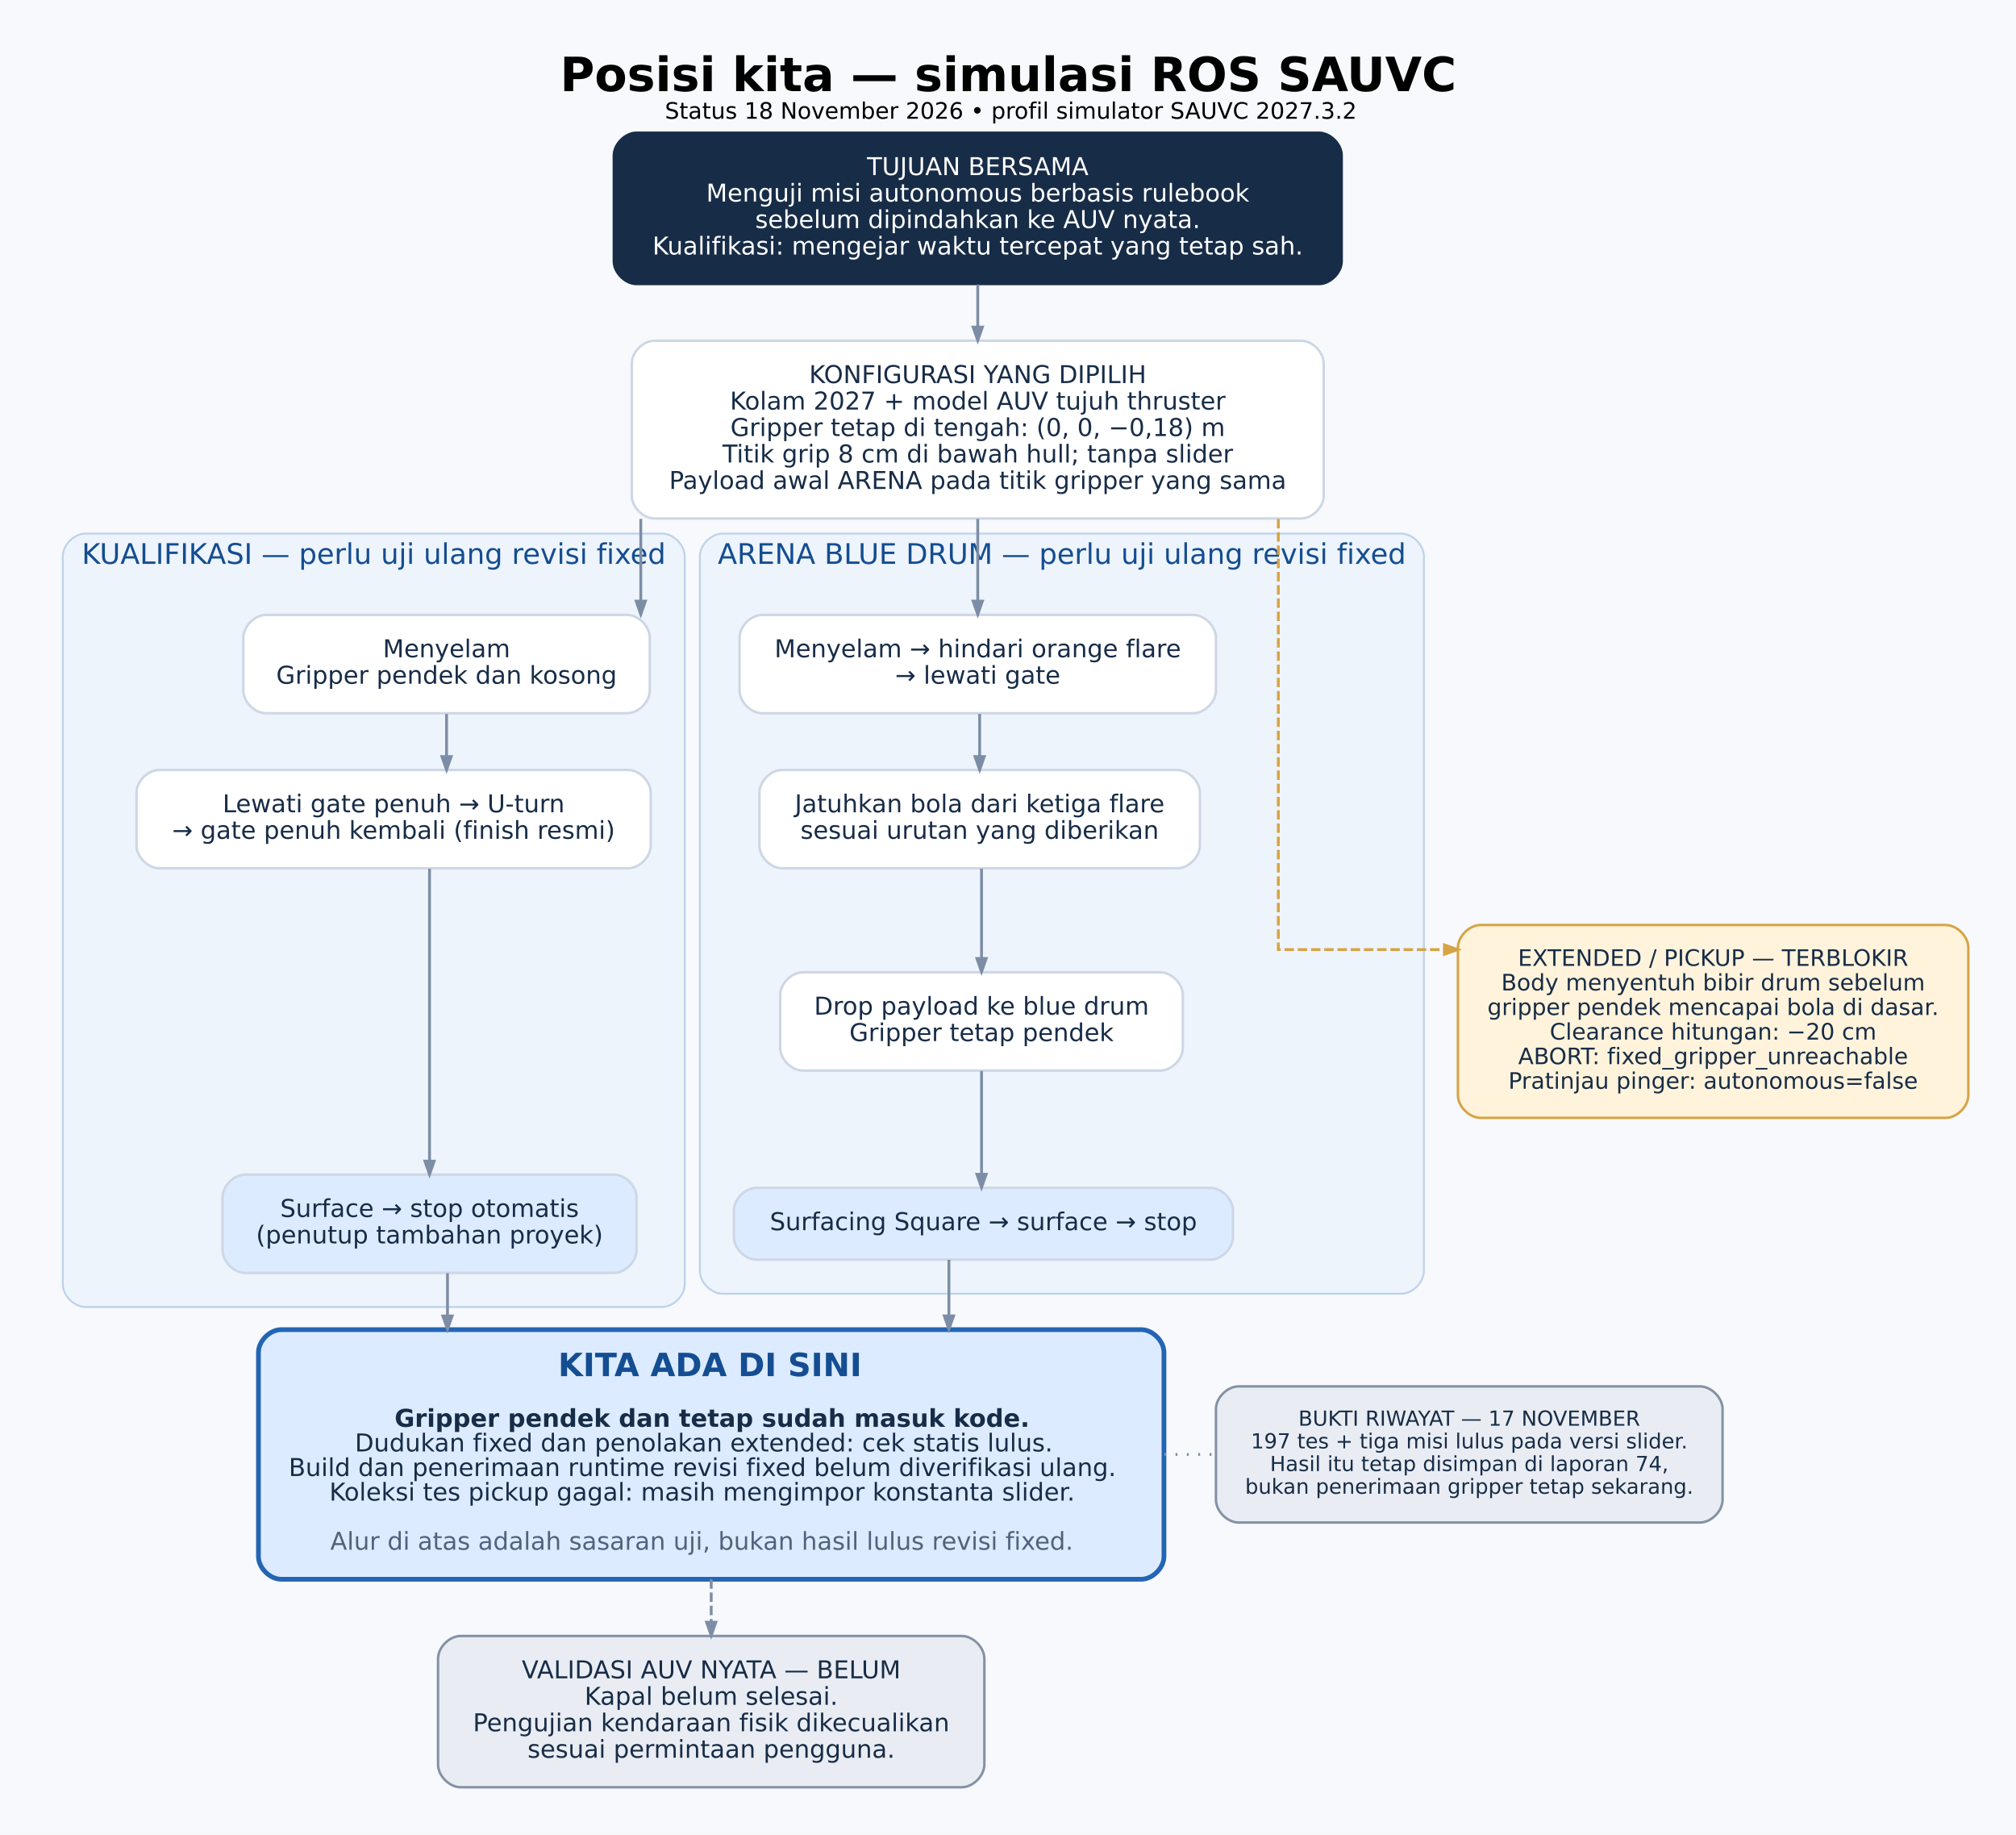
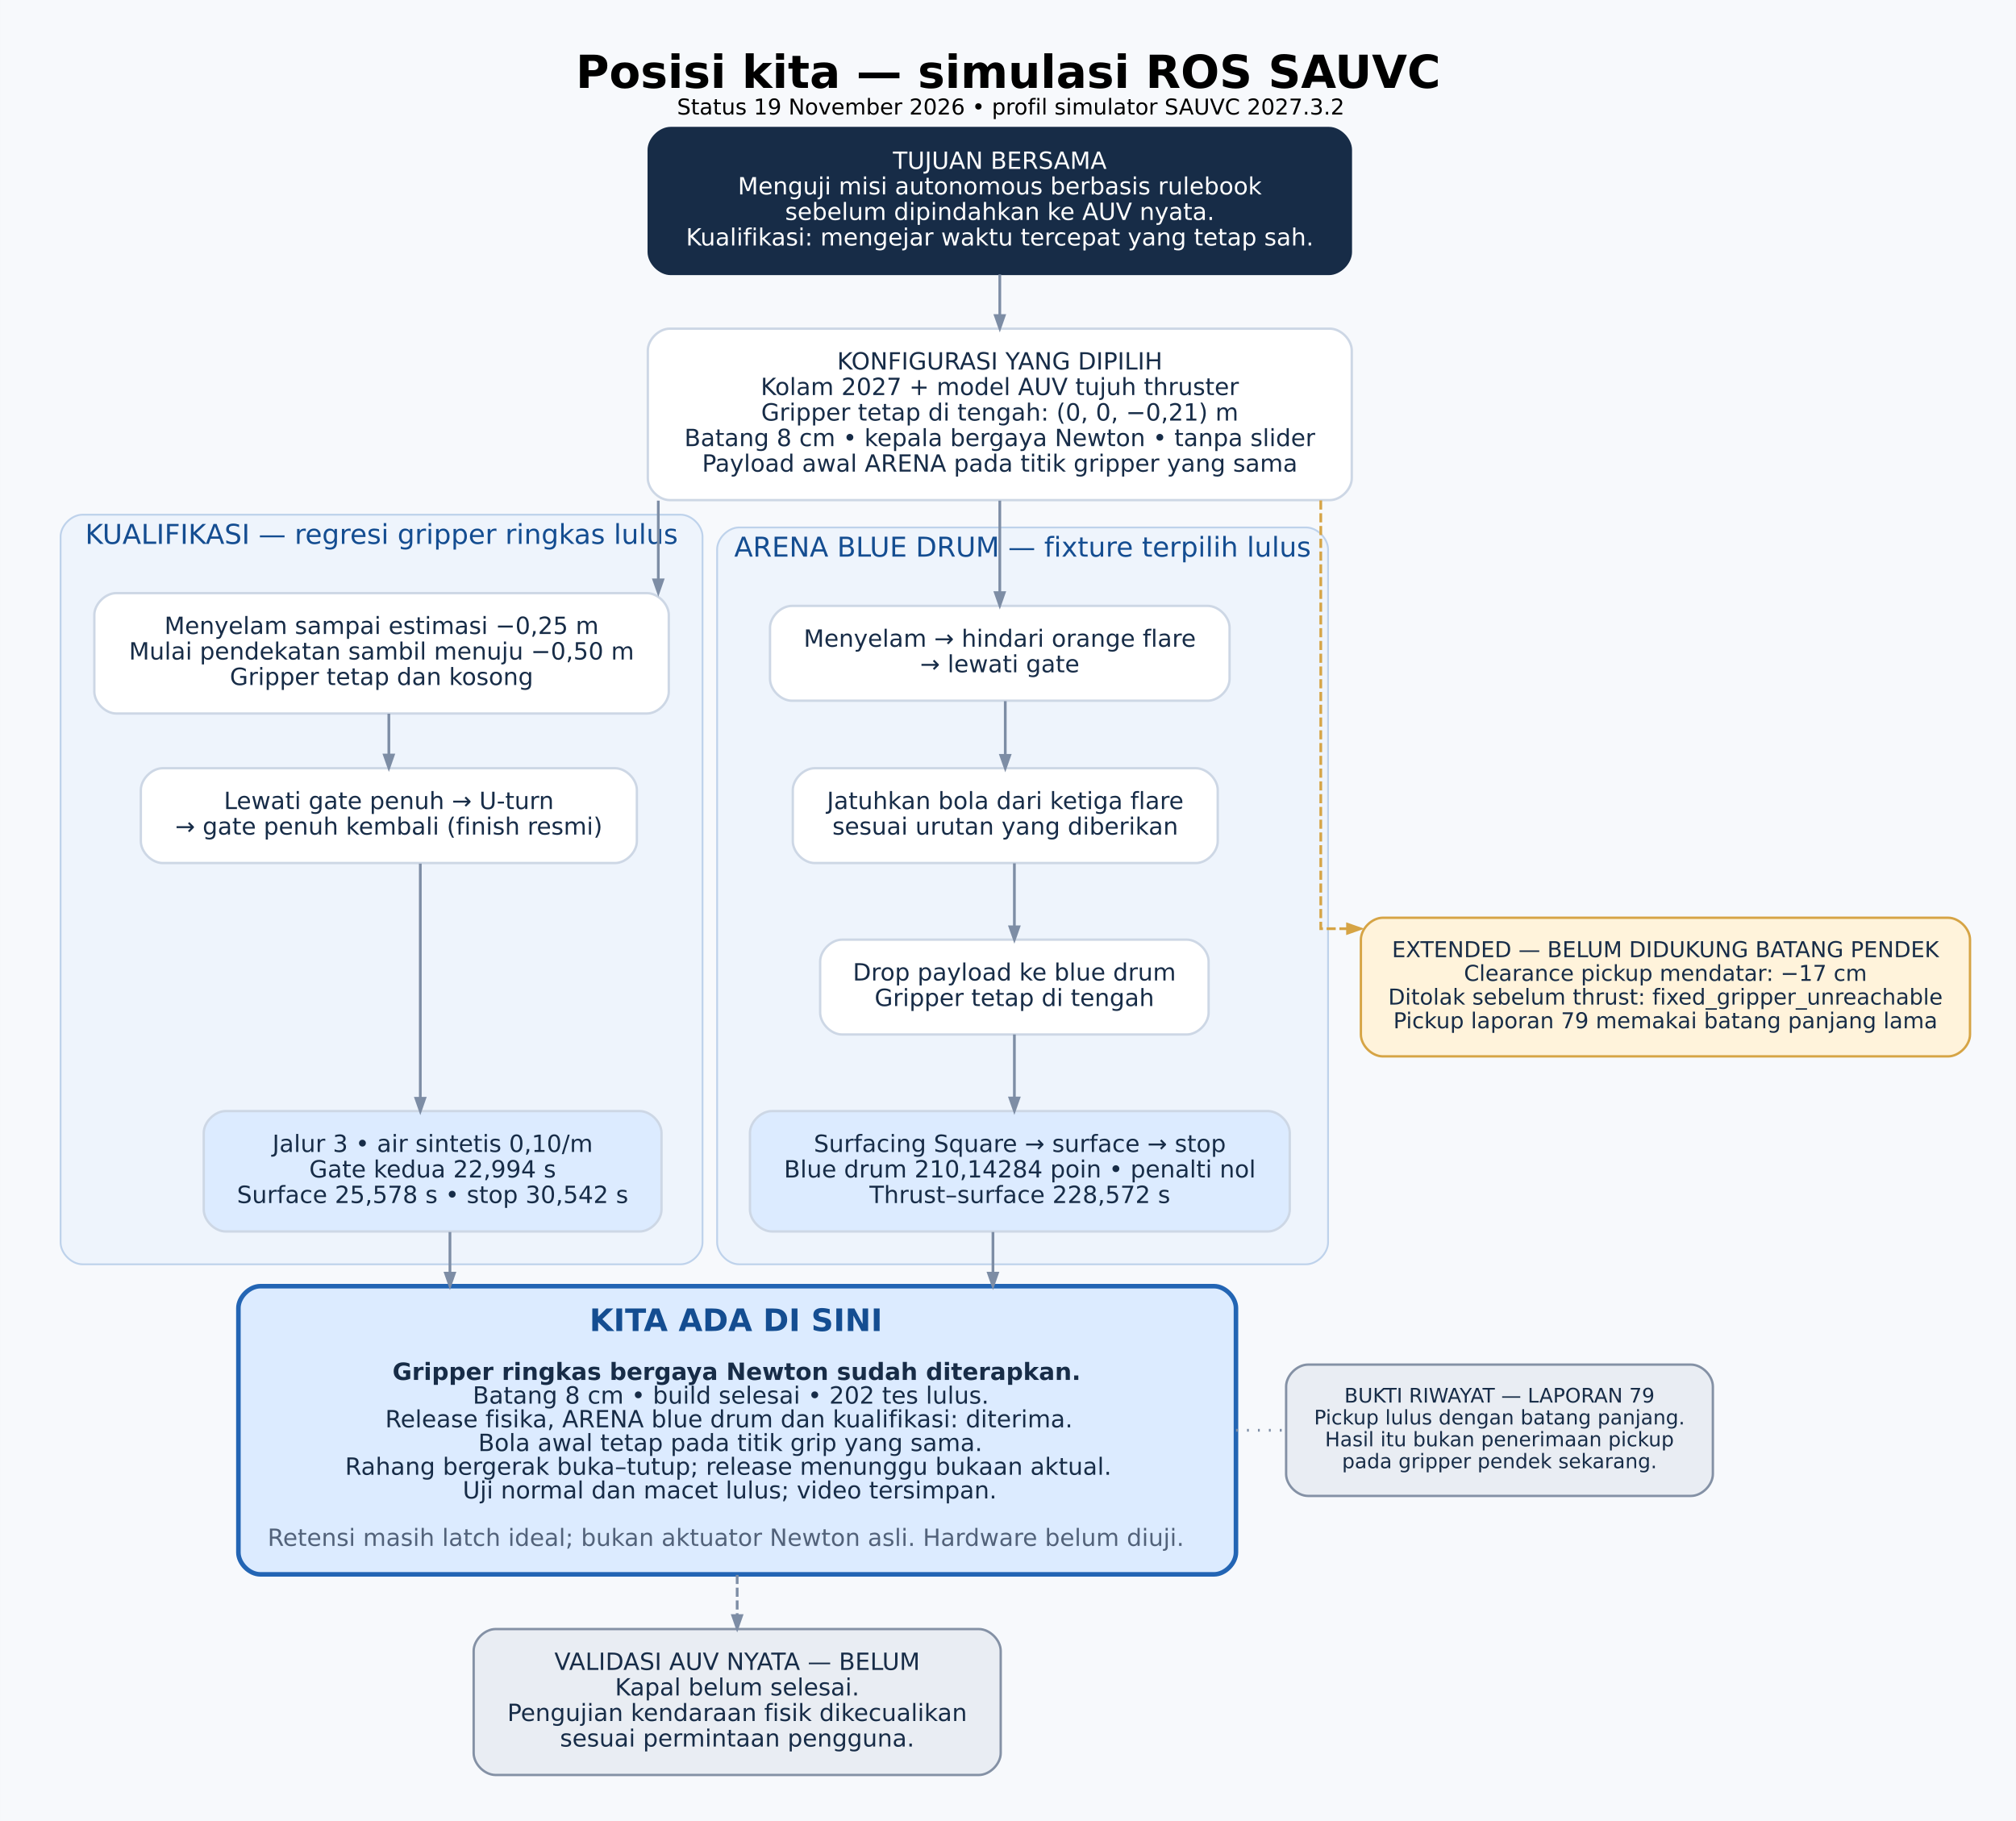
- <svg xmlns="http://www.w3.org/2000/svg" width="1066pt" height="970pt" viewBox="0.00 0.00 1066.40 970.40">
-   <g id="graph0" class="graph" transform="scale(1 1) rotate(0) translate(25.2 945.2)">
-     <polygon fill="#f7f9fc" stroke="transparent" points="-25.2,25.2 -25.2,-945.2 1041.2,-945.2 1041.2,25.2 -25.2,25.2" />
-     <text text-anchor="start" x="271" y="-897" font-family="DejaVu Sans" font-weight="bold" font-size="25.00">Posisi kita — simulasi ROS SAUVC</text>
-     <text text-anchor="start" x="326.5" y="-882.4" font-family="DejaVu Sans" font-size="12.00">Status 18 November 2026 • profil simulator SAUVC 2027.3.2</text>
+ <svg xmlns="http://www.w3.org/2000/svg" width="1105pt" height="998pt" viewBox="0.00 0.00 1105.40 998.40">
+   <g id="graph0" class="graph" transform="scale(1 1) rotate(0) translate(25.2 973.2)">
+     <polygon fill="#f7f9fc" stroke="transparent" points="-25.2,25.2 -25.2,-973.2 1080.2,-973.2 1080.2,25.2 -25.2,25.2" />
+     <text text-anchor="start" x="290.5" y="-925" font-family="DejaVu Sans" font-weight="bold" font-size="25.00">Posisi kita — simulasi ROS SAUVC</text>
+     <text text-anchor="start" x="346" y="-910.4" font-family="DejaVu Sans" font-size="12.00">Status 19 November 2026 • profil simulator SAUVC 2027.3.2</text>
    <g id="clust1" class="cluster">
-       <path fill="#eef4fc" stroke="#bed2eb" d="M20,-254C20,-254 325,-254 325,-254 331,-254 337,-260 337,-266 337,-266 337,-651 337,-651 337,-657 331,-663 325,-663 325,-663 20,-663 20,-663 14,-663 8,-657 8,-651 8,-651 8,-266 8,-266 8,-260 14,-254 20,-254" />
-       <text text-anchor="middle" x="172.5" y="-647" font-family="DejaVu Sans" font-size="15.00" fill="#144d91">KUALIFIKASI — perlu uji ulang revisi fixed</text>
+       <path fill="#eef4fc" stroke="#bed2eb" d="M20,-280C20,-280 348,-280 348,-280 354,-280 360,-286 360,-292 360,-292 360,-679 360,-679 360,-685 354,-691 348,-691 348,-691 20,-691 20,-691 14,-691 8,-685 8,-679 8,-679 8,-292 8,-292 8,-286 14,-280 20,-280" />
+       <text text-anchor="middle" x="184" y="-675" font-family="DejaVu Sans" font-size="15.00" fill="#144d91">KUALIFIKASI — regresi gripper ringkas lulus</text>
    </g>
    <g id="clust2" class="cluster">
-       <path fill="#eef4fc" stroke="#bed2eb" d="M357,-261C357,-261 716,-261 716,-261 722,-261 728,-267 728,-273 728,-273 728,-651 728,-651 728,-657 722,-663 716,-663 716,-663 357,-663 357,-663 351,-663 345,-657 345,-651 345,-651 345,-273 345,-273 345,-267 351,-261 357,-261" />
-       <text text-anchor="middle" x="536.5" y="-647" font-family="DejaVu Sans" font-size="15.00" fill="#144d91">ARENA BLUE DRUM — perlu uji ulang revisi fixed</text>
+       <path fill="#eef4fc" stroke="#bed2eb" d="M380,-280C380,-280 691,-280 691,-280 697,-280 703,-286 703,-292 703,-292 703,-672 703,-672 703,-678 697,-684 691,-684 691,-684 380,-684 380,-684 374,-684 368,-678 368,-672 368,-672 368,-292 368,-292 368,-286 374,-280 380,-280" />
+       <text text-anchor="middle" x="535.5" y="-668" font-family="DejaVu Sans" font-size="15.00" fill="#144d91">ARENA BLUE DRUM — fixture terpilih lulus</text>
    </g>
    <g id="node1" class="node">
-       <path fill="#172c47" stroke="#172c47" stroke-width="1.3" d="M672.5,-875C672.5,-875 311.5,-875 311.5,-875 305.5,-875 299.5,-869 299.5,-863 299.5,-863 299.5,-807 299.5,-807 299.5,-801 305.5,-795 311.5,-795 311.5,-795 672.5,-795 672.5,-795 678.5,-795 684.5,-801 684.5,-807 684.5,-807 684.5,-863 684.5,-863 684.5,-869 678.5,-875 672.5,-875" />
-       <text text-anchor="middle" x="492" y="-852.6" font-family="DejaVu Sans" font-size="13.00" fill="white">TUJUAN BERSAMA</text>
-       <text text-anchor="middle" x="492" y="-838.6" font-family="DejaVu Sans" font-size="13.00" fill="white">Menguji misi autonomous berbasis rulebook</text>
-       <text text-anchor="middle" x="492" y="-824.6" font-family="DejaVu Sans" font-size="13.00" fill="white">sebelum dipindahkan ke AUV nyata.</text>
-       <text text-anchor="middle" x="492" y="-810.6" font-family="DejaVu Sans" font-size="13.00" fill="white">Kualifikasi: mengejar waktu tercepat yang tetap sah.</text>
+       <path fill="#172c47" stroke="#172c47" stroke-width="1.3" d="M703.5,-903C703.5,-903 342.5,-903 342.5,-903 336.5,-903 330.5,-897 330.5,-891 330.5,-891 330.5,-835 330.5,-835 330.5,-829 336.5,-823 342.5,-823 342.5,-823 703.5,-823 703.5,-823 709.5,-823 715.5,-829 715.5,-835 715.5,-835 715.5,-891 715.5,-891 715.5,-897 709.5,-903 703.5,-903" />
+       <text text-anchor="middle" x="523" y="-880.6" font-family="DejaVu Sans" font-size="13.00" fill="white">TUJUAN BERSAMA</text>
+       <text text-anchor="middle" x="523" y="-866.6" font-family="DejaVu Sans" font-size="13.00" fill="white">Menguji misi autonomous berbasis rulebook</text>
+       <text text-anchor="middle" x="523" y="-852.6" font-family="DejaVu Sans" font-size="13.00" fill="white">sebelum dipindahkan ke AUV nyata.</text>
+       <text text-anchor="middle" x="523" y="-838.6" font-family="DejaVu Sans" font-size="13.00" fill="white">Kualifikasi: mengejar waktu tercepat yang tetap sah.</text>
    </g>
    <g id="node2" class="node">
-       <path fill="white" stroke="#cdd7e5" stroke-width="1.3" d="M663,-765C663,-765 321,-765 321,-765 315,-765 309,-759 309,-753 309,-753 309,-683 309,-683 309,-677 315,-671 321,-671 321,-671 663,-671 663,-671 669,-671 675,-677 675,-683 675,-683 675,-753 675,-753 675,-759 669,-765 663,-765" />
-       <text text-anchor="middle" x="492" y="-742.6" font-family="DejaVu Sans" font-size="13.00" fill="#172c47">KONFIGURASI YANG DIPILIH</text>
-       <text text-anchor="middle" x="492" y="-728.6" font-family="DejaVu Sans" font-size="13.00" fill="#172c47">Kolam 2027 + model AUV tujuh thruster</text>
-       <text text-anchor="middle" x="492" y="-714.6" font-family="DejaVu Sans" font-size="13.00" fill="#172c47">Gripper tetap di tengah: (0, 0, −0,18) m</text>
-       <text text-anchor="middle" x="492" y="-700.6" font-family="DejaVu Sans" font-size="13.00" fill="#172c47">Titik grip 8 cm di bawah hull; tanpa slider</text>
-       <text text-anchor="middle" x="492" y="-686.6" font-family="DejaVu Sans" font-size="13.00" fill="#172c47">Payload awal ARENA pada titik gripper yang sama</text>
+       <path fill="white" stroke="#cdd7e5" stroke-width="1.3" d="M704,-793C704,-793 342,-793 342,-793 336,-793 330,-787 330,-781 330,-781 330,-711 330,-711 330,-705 336,-699 342,-699 342,-699 704,-699 704,-699 710,-699 716,-705 716,-711 716,-711 716,-781 716,-781 716,-787 710,-793 704,-793" />
+       <text text-anchor="middle" x="523" y="-770.6" font-family="DejaVu Sans" font-size="13.00" fill="#172c47">KONFIGURASI YANG DIPILIH</text>
+       <text text-anchor="middle" x="523" y="-756.6" font-family="DejaVu Sans" font-size="13.00" fill="#172c47">Kolam 2027 + model AUV tujuh thruster</text>
+       <text text-anchor="middle" x="523" y="-742.6" font-family="DejaVu Sans" font-size="13.00" fill="#172c47">Gripper tetap di tengah: (0, 0, −0,21) m</text>
+       <text text-anchor="middle" x="523" y="-728.6" font-family="DejaVu Sans" font-size="13.00" fill="#172c47">Batang 8 cm • kepala bergaya Newton • tanpa slider</text>
+       <text text-anchor="middle" x="523" y="-714.6" font-family="DejaVu Sans" font-size="13.00" fill="#172c47">Payload awal ARENA pada titik gripper yang sama</text>
    </g>
    <g id="edge1" class="edge">
-       <path fill="none" stroke="#7d8da5" stroke-width="1.5" d="M492,-794.74C492,-794.74 492,-772.19 492,-772.19" />
-       <polygon fill="#7d8da5" stroke="#7d8da5" stroke-width="1.5" points="494.45,-772.19 492,-765.19 489.55,-772.19 494.45,-772.19" />
+       <path fill="none" stroke="#7d8da5" stroke-width="1.5" d="M523,-822.74C523,-822.74 523,-800.19 523,-800.19" />
+       <polygon fill="#7d8da5" stroke="#7d8da5" stroke-width="1.5" points="525.45,-800.19 523,-793.19 520.55,-800.19 525.45,-800.19" />
    </g>
    <g id="node3" class="node">
-       <path fill="white" stroke="#cdd7e5" stroke-width="1.3" d="M306.5,-620C306.5,-620 115.5,-620 115.5,-620 109.5,-620 103.5,-614 103.5,-608 103.5,-608 103.5,-580 103.5,-580 103.5,-574 109.5,-568 115.5,-568 115.5,-568 306.5,-568 306.5,-568 312.5,-568 318.5,-574 318.5,-580 318.5,-580 318.5,-608 318.5,-608 318.5,-614 312.5,-620 306.5,-620" />
-       <text text-anchor="middle" x="211" y="-597.6" font-family="DejaVu Sans" font-size="13.00" fill="#172c47">Menyelam</text>
-       <text text-anchor="middle" x="211" y="-583.6" font-family="DejaVu Sans" font-size="13.00" fill="#172c47">Gripper pendek dan kosong</text>
+       <path fill="white" stroke="#cdd7e5" stroke-width="1.3" d="M329.5,-648C329.5,-648 38.5,-648 38.5,-648 32.5,-648 26.5,-642 26.5,-636 26.5,-636 26.5,-594 26.5,-594 26.5,-588 32.5,-582 38.5,-582 38.5,-582 329.5,-582 329.5,-582 335.5,-582 341.5,-588 341.5,-594 341.5,-594 341.5,-636 341.5,-636 341.5,-642 335.5,-648 329.5,-648" />
+       <text text-anchor="middle" x="184" y="-625.6" font-family="DejaVu Sans" font-size="13.00" fill="#172c47">Menyelam sampai estimasi −0,25 m</text>
+       <text text-anchor="middle" x="184" y="-611.6" font-family="DejaVu Sans" font-size="13.00" fill="#172c47">Mulai pendekatan sambil menuju −0,50 m</text>
+       <text text-anchor="middle" x="184" y="-597.6" font-family="DejaVu Sans" font-size="13.00" fill="#172c47">Gripper tetap dan kosong</text>
    </g>
    <g id="edge7" class="edge">
-       <path fill="none" stroke="#7d8da5" stroke-width="1.5" d="M313.75,-670.77C313.75,-670.77 313.75,-627.29 313.75,-627.29" />
-       <polygon fill="#7d8da5" stroke="#7d8da5" stroke-width="1.5" points="316.2,-627.29 313.75,-620.29 311.3,-627.29 316.2,-627.29" />
+       <path fill="none" stroke="#7d8da5" stroke-width="1.5" d="M335.75,-698.71C335.75,-698.71 335.75,-655.27 335.75,-655.27" />
+       <polygon fill="#7d8da5" stroke="#7d8da5" stroke-width="1.5" points="338.2,-655.27 335.75,-648.27 333.3,-655.27 338.2,-655.27" />
    </g>
    <g id="node6" class="node">
-       <path fill="white" stroke="#cdd7e5" stroke-width="1.3" d="M606,-620C606,-620 378,-620 378,-620 372,-620 366,-614 366,-608 366,-608 366,-580 366,-580 366,-574 372,-568 378,-568 378,-568 606,-568 606,-568 612,-568 618,-574 618,-580 618,-580 618,-608 618,-608 618,-614 612,-620 606,-620" />
-       <text text-anchor="middle" x="492" y="-597.6" font-family="DejaVu Sans" font-size="13.00" fill="#172c47">Menyelam → hindari orange flare</text>
-       <text text-anchor="middle" x="492" y="-583.6" font-family="DejaVu Sans" font-size="13.00" fill="#172c47">→ lewati gate</text>
+       <path fill="white" stroke="#cdd7e5" stroke-width="1.3" d="M637,-641C637,-641 409,-641 409,-641 403,-641 397,-635 397,-629 397,-629 397,-601 397,-601 397,-595 403,-589 409,-589 409,-589 637,-589 637,-589 643,-589 649,-595 649,-601 649,-601 649,-629 649,-629 649,-635 643,-641 637,-641" />
+       <text text-anchor="middle" x="523" y="-618.6" font-family="DejaVu Sans" font-size="13.00" fill="#172c47">Menyelam → hindari orange flare</text>
+       <text text-anchor="middle" x="523" y="-604.6" font-family="DejaVu Sans" font-size="13.00" fill="#172c47">→ lewati gate</text>
    </g>
    <g id="edge8" class="edge">
-       <path fill="none" stroke="#7d8da5" stroke-width="1.5" d="M492,-670.77C492,-670.77 492,-627.29 492,-627.29" />
-       <polygon fill="#7d8da5" stroke="#7d8da5" stroke-width="1.5" points="494.45,-627.29 492,-620.29 489.55,-627.29 494.45,-627.29" />
+       <path fill="none" stroke="#7d8da5" stroke-width="1.5" d="M523,-698.71C523,-698.71 523,-648.27 523,-648.27" />
+       <polygon fill="#7d8da5" stroke="#7d8da5" stroke-width="1.5" points="525.45,-648.27 523,-641.27 520.55,-648.27 525.45,-648.27" />
    </g>
    <g id="node10" class="node">
-       <path fill="#fff3db" stroke="#d6a445" stroke-width="1.3" d="M1004,-456C1004,-456 758,-456 758,-456 752,-456 746,-450 746,-444 746,-444 746,-366 746,-366 746,-360 752,-354 758,-354 758,-354 1004,-354 1004,-354 1010,-354 1016,-360 1016,-366 1016,-366 1016,-444 1016,-444 1016,-450 1010,-456 1004,-456" />
-       <text text-anchor="middle" x="881" y="-434.4" font-family="DejaVu Sans" font-size="12.00" fill="#172c47">EXTENDED / PICKUP — TERBLOKIR</text>
-       <text text-anchor="middle" x="881" y="-421.4" font-family="DejaVu Sans" font-size="12.00" fill="#172c47">Body menyentuh bibir drum sebelum</text>
-       <text text-anchor="middle" x="881" y="-408.4" font-family="DejaVu Sans" font-size="12.00" fill="#172c47">gripper pendek mencapai bola di dasar.</text>
-       <text text-anchor="middle" x="881" y="-395.4" font-family="DejaVu Sans" font-size="12.00" fill="#172c47">Clearance hitungan: −20 cm</text>
-       <text text-anchor="middle" x="881" y="-382.4" font-family="DejaVu Sans" font-size="12.00" fill="#172c47">ABORT: fixed_gripper_unreachable</text>
-       <text text-anchor="middle" x="881" y="-369.4" font-family="DejaVu Sans" font-size="12.00" fill="#172c47">Pratinjau pinger: autonomous=false</text>
+       <path fill="#fff3db" stroke="#d6a445" stroke-width="1.3" d="M1043,-470C1043,-470 733,-470 733,-470 727,-470 721,-464 721,-458 721,-458 721,-406 721,-406 721,-400 727,-394 733,-394 733,-394 1043,-394 1043,-394 1049,-394 1055,-400 1055,-406 1055,-406 1055,-458 1055,-458 1055,-464 1049,-470 1043,-470" />
+       <text text-anchor="middle" x="888" y="-448.4" font-family="DejaVu Sans" font-size="12.00" fill="#172c47">EXTENDED — BELUM DIDUKUNG BATANG PENDEK</text>
+       <text text-anchor="middle" x="888" y="-435.4" font-family="DejaVu Sans" font-size="12.00" fill="#172c47">Clearance pickup mendatar: −17 cm</text>
+       <text text-anchor="middle" x="888" y="-422.4" font-family="DejaVu Sans" font-size="12.00" fill="#172c47">Ditolak sebelum thrust: fixed_gripper_unreachable</text>
+       <text text-anchor="middle" x="888" y="-409.4" font-family="DejaVu Sans" font-size="12.00" fill="#172c47">Pickup laporan 79 memakai batang panjang lama</text>
    </g>
    <g id="edge9" class="edge">
-       <path fill="none" stroke="#d6a445" stroke-width="1.5" stroke-dasharray="5,2" d="M651,-670.73C651,-592.1 651,-443 651,-443 651,-443 738.88,-443 738.88,-443" />
-       <polygon fill="#d6a445" stroke="#d6a445" stroke-width="1.5" points="738.88,-445.45 745.88,-443 738.88,-440.55 738.88,-445.45" />
+       <path fill="none" stroke="#d6a445" stroke-width="1.5" stroke-dasharray="5,2" d="M699,-698.8C699,-618.52 699,-464 699,-464 699,-464 713.68,-464 713.68,-464" />
+       <polygon fill="#d6a445" stroke="#d6a445" stroke-width="1.5" points="713.68,-466.45 720.68,-464 713.68,-461.55 713.68,-466.45" />
    </g>
    <g id="node4" class="node">
-       <path fill="white" stroke="#cdd7e5" stroke-width="1.3" d="M307,-538C307,-538 59,-538 59,-538 53,-538 47,-532 47,-526 47,-526 47,-498 47,-498 47,-492 53,-486 59,-486 59,-486 307,-486 307,-486 313,-486 319,-492 319,-498 319,-498 319,-526 319,-526 319,-532 313,-538 307,-538" />
-       <text text-anchor="middle" x="183" y="-515.6" font-family="DejaVu Sans" font-size="13.00" fill="#172c47">Lewati gate penuh → U-turn</text>
-       <text text-anchor="middle" x="183" y="-501.6" font-family="DejaVu Sans" font-size="13.00" fill="#172c47">→ gate penuh kembali (finish resmi)</text>
+       <path fill="white" stroke="#cdd7e5" stroke-width="1.3" d="M312,-552C312,-552 64,-552 64,-552 58,-552 52,-546 52,-540 52,-540 52,-512 52,-512 52,-506 58,-500 64,-500 64,-500 312,-500 312,-500 318,-500 324,-506 324,-512 324,-512 324,-540 324,-540 324,-546 318,-552 312,-552" />
+       <text text-anchor="middle" x="188" y="-529.6" font-family="DejaVu Sans" font-size="13.00" fill="#172c47">Lewati gate penuh → U-turn</text>
+       <text text-anchor="middle" x="188" y="-515.6" font-family="DejaVu Sans" font-size="13.00" fill="#172c47">→ gate penuh kembali (finish resmi)</text>
    </g>
    <g id="edge2" class="edge">
-       <path fill="none" stroke="#7d8da5" stroke-width="1.5" d="M211,-567.6C211,-567.6 211,-545.07 211,-545.07" />
-       <polygon fill="#7d8da5" stroke="#7d8da5" stroke-width="1.5" points="213.45,-545.07 211,-538.07 208.55,-545.07 213.45,-545.07" />
+       <path fill="none" stroke="#7d8da5" stroke-width="1.5" d="M188,-581.86C188,-581.86 188,-559.22 188,-559.22" />
+       <polygon fill="#7d8da5" stroke="#7d8da5" stroke-width="1.5" points="190.45,-559.22 188,-552.22 185.55,-559.22 190.45,-559.22" />
    </g>
    <g id="node5" class="node">
-       <path fill="#dcebff" stroke="#cdd7e5" stroke-width="1.3" d="M299.5,-324C299.5,-324 104.5,-324 104.5,-324 98.5,-324 92.5,-318 92.5,-312 92.5,-312 92.5,-284 92.5,-284 92.5,-278 98.5,-272 104.5,-272 104.5,-272 299.5,-272 299.5,-272 305.5,-272 311.5,-278 311.5,-284 311.5,-284 311.5,-312 311.5,-312 311.5,-318 305.5,-324 299.5,-324" />
-       <text text-anchor="middle" x="202" y="-301.6" font-family="DejaVu Sans" font-size="13.00" fill="#172c47">Surface → stop otomatis</text>
-       <text text-anchor="middle" x="202" y="-287.6" font-family="DejaVu Sans" font-size="13.00" fill="#172c47">(penutup tambahan proyek)</text>
+       <path fill="#dcebff" stroke="#cdd7e5" stroke-width="1.3" d="M325.5,-364C325.5,-364 98.5,-364 98.5,-364 92.5,-364 86.5,-358 86.5,-352 86.5,-352 86.5,-310 86.5,-310 86.5,-304 92.5,-298 98.5,-298 98.5,-298 325.5,-298 325.5,-298 331.5,-298 337.5,-304 337.5,-310 337.5,-310 337.5,-352 337.5,-352 337.5,-358 331.5,-364 325.5,-364" />
+       <text text-anchor="middle" x="212" y="-341.6" font-family="DejaVu Sans" font-size="13.00" fill="#172c47">Jalur 3 • air sintetis 0,10/m</text>
+       <text text-anchor="middle" x="212" y="-327.6" font-family="DejaVu Sans" font-size="13.00" fill="#172c47">Gate kedua 22,994 s</text>
+       <text text-anchor="middle" x="212" y="-313.6" font-family="DejaVu Sans" font-size="13.00" fill="#172c47">Surface 25,578 s • stop 30,542 s</text>
    </g>
    <g id="edge3" class="edge">
-       <path fill="none" stroke="#7d8da5" stroke-width="1.5" d="M202,-485.76C202,-485.76 202,-331.12 202,-331.12" />
-       <polygon fill="#7d8da5" stroke="#7d8da5" stroke-width="1.5" points="204.45,-331.12 202,-324.12 199.55,-331.12 204.45,-331.12" />
+       <path fill="none" stroke="#7d8da5" stroke-width="1.5" d="M205.25,-499.7C205.25,-499.7 205.25,-371.03 205.25,-371.03" />
+       <polygon fill="#7d8da5" stroke="#7d8da5" stroke-width="1.5" points="207.7,-371.03 205.25,-364.03 202.8,-371.03 207.7,-371.03" />
    </g>
    <g id="node11" class="node">
-       <path fill="#dcebff" stroke="#2365b4" stroke-width="2.5" d="M578.5,-242C578.5,-242 123.5,-242 123.5,-242 117.5,-242 111.5,-236 111.5,-230 111.5,-230 111.5,-122 111.5,-122 111.5,-116 117.5,-110 123.5,-110 123.5,-110 578.5,-110 578.5,-110 584.5,-110 590.5,-116 590.5,-122 590.5,-122 590.5,-230 590.5,-230 590.5,-236 584.5,-242 578.5,-242" />
-       <text text-anchor="start" x="270" y="-217.4" font-family="DejaVu Sans" font-weight="bold" font-size="17.00" fill="#144d91">KITA ADA DI SINI</text>
-       <text text-anchor="start" x="183.5" y="-190.6" font-family="DejaVu Sans" font-weight="bold" font-size="13.00" fill="#172c47">Gripper pendek dan tetap sudah masuk kode.</text>
-       <text text-anchor="start" x="162.5" y="-177.6" font-family="DejaVu Sans" font-size="13.00" fill="#172c47">Dudukan fixed dan penolakan extended: cek statis lulus.</text>
-       <text text-anchor="start" x="127.5" y="-164.6" font-family="DejaVu Sans" font-size="13.00" fill="#172c47">Build dan penerimaan runtime revisi fixed belum diverifikasi ulang.</text>
-       <text text-anchor="start" x="149" y="-151.6" font-family="DejaVu Sans" font-size="13.00" fill="#172c47">Koleksi tes pickup gagal: masih mengimpor konstanta slider.</text>
-       <text text-anchor="start" x="149.5" y="-125.6" font-family="DejaVu Sans" font-size="13.00" fill="#52627a">Alur di atas adalah sasaran uji, bukan hasil lulus revisi fixed.</text>
+       <path fill="#dcebff" stroke="#2365b4" stroke-width="2.5" d="M640.5,-268C640.5,-268 117.5,-268 117.5,-268 111.5,-268 105.5,-262 105.5,-256 105.5,-256 105.5,-122 105.5,-122 105.5,-116 111.5,-110 117.5,-110 117.5,-110 640.5,-110 640.5,-110 646.5,-110 652.5,-116 652.5,-122 652.5,-122 652.5,-256 652.5,-256 652.5,-262 646.5,-268 640.5,-268" />
+       <text text-anchor="start" x="298" y="-243.4" font-family="DejaVu Sans" font-weight="bold" font-size="17.00" fill="#144d91">KITA ADA DI SINI</text>
+       <text text-anchor="start" x="190" y="-216.6" font-family="DejaVu Sans" font-weight="bold" font-size="13.00" fill="#172c47">Gripper ringkas bergaya Newton sudah diterapkan.</text>
+       <text text-anchor="start" x="234" y="-203.6" font-family="DejaVu Sans" font-size="13.00" fill="#172c47">Batang 8 cm • build selesai • 202 tes lulus.</text>
+       <text text-anchor="start" x="186" y="-190.6" font-family="DejaVu Sans" font-size="13.00" fill="#172c47">Release fisika, ARENA blue drum dan kualifikasi: diterima.</text>
+       <text text-anchor="start" x="237" y="-177.6" font-family="DejaVu Sans" font-size="13.00" fill="#172c47">Bola awal tetap pada titik grip yang sama.</text>
+       <text text-anchor="start" x="164" y="-164.6" font-family="DejaVu Sans" font-size="13.00" fill="#172c47">Rahang bergerak buka–tutup; release menunggu bukaan aktual.</text>
+       <text text-anchor="start" x="228.5" y="-151.6" font-family="DejaVu Sans" font-size="13.00" fill="#172c47">Uji normal dan macet lulus; video tersimpan.</text>
+       <text text-anchor="start" x="121.5" y="-125.6" font-family="DejaVu Sans" font-size="13.00" fill="#52627a">Retensi masih latch ideal; bukan aktuator Newton asli. Hardware belum diuji.</text>
    </g>
    <g id="edge11" class="edge">
-       <path fill="none" stroke="#7d8da5" stroke-width="1.5" d="M211.5,-271.83C211.5,-271.83 211.5,-249.23 211.5,-249.23" />
-       <polygon fill="#7d8da5" stroke="#7d8da5" stroke-width="1.5" points="213.95,-249.23 211.5,-242.23 209.05,-249.23 213.95,-249.23" />
+       <path fill="none" stroke="#7d8da5" stroke-width="1.5" d="M221.5,-297.71C221.5,-297.71 221.5,-275.13 221.5,-275.13" />
+       <polygon fill="#7d8da5" stroke="#7d8da5" stroke-width="1.5" points="223.95,-275.13 221.5,-268.13 219.05,-275.13 223.95,-275.13" />
    </g>
    <g id="node7" class="node">
-       <path fill="white" stroke="#cdd7e5" stroke-width="1.3" d="M597.5,-538C597.5,-538 388.5,-538 388.5,-538 382.5,-538 376.5,-532 376.5,-526 376.5,-526 376.5,-498 376.5,-498 376.5,-492 382.5,-486 388.5,-486 388.5,-486 597.5,-486 597.5,-486 603.5,-486 609.5,-492 609.5,-498 609.5,-498 609.5,-526 609.5,-526 609.5,-532 603.5,-538 597.5,-538" />
-       <text text-anchor="middle" x="493" y="-515.6" font-family="DejaVu Sans" font-size="13.00" fill="#172c47">Jatuhkan bola dari ketiga flare</text>
-       <text text-anchor="middle" x="493" y="-501.6" font-family="DejaVu Sans" font-size="13.00" fill="#172c47">sesuai urutan yang diberikan</text>
+       <path fill="white" stroke="#cdd7e5" stroke-width="1.3" d="M630.5,-552C630.5,-552 421.5,-552 421.5,-552 415.5,-552 409.5,-546 409.5,-540 409.5,-540 409.5,-512 409.5,-512 409.5,-506 415.5,-500 421.5,-500 421.5,-500 630.5,-500 630.5,-500 636.5,-500 642.5,-506 642.5,-512 642.5,-512 642.5,-540 642.5,-540 642.5,-546 636.5,-552 630.5,-552" />
+       <text text-anchor="middle" x="526" y="-529.6" font-family="DejaVu Sans" font-size="13.00" fill="#172c47">Jatuhkan bola dari ketiga flare</text>
+       <text text-anchor="middle" x="526" y="-515.6" font-family="DejaVu Sans" font-size="13.00" fill="#172c47">sesuai urutan yang diberikan</text>
    </g>
    <g id="edge4" class="edge">
-       <path fill="none" stroke="#7d8da5" stroke-width="1.5" d="M493,-567.6C493,-567.6 493,-545.07 493,-545.07" />
-       <polygon fill="#7d8da5" stroke="#7d8da5" stroke-width="1.5" points="495.45,-545.07 493,-538.07 490.55,-545.07 495.45,-545.07" />
+       <path fill="none" stroke="#7d8da5" stroke-width="1.5" d="M526,-588.78C526,-588.78 526,-559.03 526,-559.03" />
+       <polygon fill="#7d8da5" stroke="#7d8da5" stroke-width="1.5" points="528.45,-559.03 526,-552.03 523.55,-559.03 528.45,-559.03" />
    </g>
    <g id="node8" class="node">
-       <path fill="white" stroke="#cdd7e5" stroke-width="1.3" d="M588.5,-431C588.5,-431 399.5,-431 399.5,-431 393.5,-431 387.5,-425 387.5,-419 387.5,-419 387.5,-391 387.5,-391 387.5,-385 393.5,-379 399.5,-379 399.5,-379 588.5,-379 588.5,-379 594.5,-379 600.5,-385 600.5,-391 600.5,-391 600.5,-419 600.5,-419 600.5,-425 594.5,-431 588.5,-431" />
-       <text text-anchor="middle" x="494" y="-408.6" font-family="DejaVu Sans" font-size="13.00" fill="#172c47">Drop payload ke blue drum</text>
-       <text text-anchor="middle" x="494" y="-394.6" font-family="DejaVu Sans" font-size="13.00" fill="#172c47">Gripper tetap pendek</text>
+       <path fill="white" stroke="#cdd7e5" stroke-width="1.3" d="M625.5,-458C625.5,-458 436.5,-458 436.5,-458 430.5,-458 424.5,-452 424.5,-446 424.5,-446 424.5,-418 424.5,-418 424.5,-412 430.5,-406 436.5,-406 436.5,-406 625.5,-406 625.5,-406 631.5,-406 637.5,-412 637.5,-418 637.5,-418 637.5,-446 637.5,-446 637.5,-452 631.5,-458 625.5,-458" />
+       <text text-anchor="middle" x="531" y="-435.6" font-family="DejaVu Sans" font-size="13.00" fill="#172c47">Drop payload ke blue drum</text>
+       <text text-anchor="middle" x="531" y="-421.6" font-family="DejaVu Sans" font-size="13.00" fill="#172c47">Gripper tetap di tengah</text>
    </g>
    <g id="edge5" class="edge">
-       <path fill="none" stroke="#7d8da5" stroke-width="1.5" d="M494,-485.82C494,-485.82 494,-438.28 494,-438.28" />
-       <polygon fill="#7d8da5" stroke="#7d8da5" stroke-width="1.5" points="496.45,-438.28 494,-431.28 491.55,-438.28 496.45,-438.28" />
+       <path fill="none" stroke="#7d8da5" stroke-width="1.5" d="M531,-499.82C531,-499.82 531,-465.04 531,-465.04" />
+       <polygon fill="#7d8da5" stroke="#7d8da5" stroke-width="1.5" points="533.45,-465.04 531,-458.04 528.55,-465.04 533.45,-465.04" />
    </g>
    <g id="node9" class="node">
-       <path fill="#dcebff" stroke="#cdd7e5" stroke-width="1.3" d="M615,-317C615,-317 375,-317 375,-317 369,-317 363,-311 363,-305 363,-305 363,-291 363,-291 363,-285 369,-279 375,-279 375,-279 615,-279 615,-279 621,-279 627,-285 627,-291 627,-291 627,-305 627,-305 627,-311 621,-317 615,-317" />
-       <text text-anchor="middle" x="495" y="-294.6" font-family="DejaVu Sans" font-size="13.00" fill="#172c47">Surfacing Square → surface → stop</text>
+       <path fill="#dcebff" stroke="#cdd7e5" stroke-width="1.3" d="M670,-364C670,-364 398,-364 398,-364 392,-364 386,-358 386,-352 386,-352 386,-310 386,-310 386,-304 392,-298 398,-298 398,-298 670,-298 670,-298 676,-298 682,-304 682,-310 682,-310 682,-352 682,-352 682,-358 676,-364 670,-364" />
+       <text text-anchor="middle" x="534" y="-341.6" font-family="DejaVu Sans" font-size="13.00" fill="#172c47">Surfacing Square → surface → stop</text>
+       <text text-anchor="middle" x="534" y="-327.6" font-family="DejaVu Sans" font-size="13.00" fill="#172c47">Blue drum 210,14284 poin • penalti nol</text>
+       <text text-anchor="middle" x="534" y="-313.6" font-family="DejaVu Sans" font-size="13.00" fill="#172c47">Thrust–surface 228,572 s</text>
    </g>
    <g id="edge6" class="edge">
-       <path fill="none" stroke="#7d8da5" stroke-width="1.5" d="M494,-378.82C494,-378.82 494,-324.19 494,-324.19" />
-       <polygon fill="#7d8da5" stroke="#7d8da5" stroke-width="1.5" points="496.45,-324.19 494,-317.19 491.55,-324.19 496.45,-324.19" />
+       <path fill="none" stroke="#7d8da5" stroke-width="1.5" d="M531,-405.99C531,-405.99 531,-371.18 531,-371.18" />
+       <polygon fill="#7d8da5" stroke="#7d8da5" stroke-width="1.5" points="533.45,-371.18 531,-364.18 528.55,-371.18 533.45,-371.18" />
    </g>
    <g id="edge12" class="edge">
-       <path fill="none" stroke="#7d8da5" stroke-width="1.5" d="M476.75,-278.94C476.75,-278.94 476.75,-249.27 476.75,-249.27" />
-       <polygon fill="#7d8da5" stroke="#7d8da5" stroke-width="1.5" points="479.2,-249.27 476.75,-242.27 474.3,-249.27 479.2,-249.27" />
+       <path fill="none" stroke="#7d8da5" stroke-width="1.5" d="M519.25,-297.71C519.25,-297.71 519.25,-275.13 519.25,-275.13" />
+       <polygon fill="#7d8da5" stroke="#7d8da5" stroke-width="1.5" points="521.7,-275.13 519.25,-268.13 516.8,-275.13 521.7,-275.13" />
    </g>
    <g id="node12" class="node">
-       <path fill="#e9edf3" stroke="#8491a5" stroke-width="1.3" d="M874,-212C874,-212 630,-212 630,-212 624,-212 618,-206 618,-200 618,-200 618,-152 618,-152 618,-146 624,-140 630,-140 630,-140 874,-140 874,-140 880,-140 886,-146 886,-152 886,-152 886,-200 886,-200 886,-206 880,-212 874,-212" />
-       <text text-anchor="middle" x="752" y="-191.2" font-family="DejaVu Sans" font-size="11.00" fill="#172c47">BUKTI RIWAYAT — 17 NOVEMBER</text>
-       <text text-anchor="middle" x="752" y="-179.2" font-family="DejaVu Sans" font-size="11.00" fill="#172c47">197 tes + tiga misi lulus pada versi slider.</text>
-       <text text-anchor="middle" x="752" y="-167.2" font-family="DejaVu Sans" font-size="11.00" fill="#172c47">Hasil itu tetap disimpan di laporan 74,</text>
-       <text text-anchor="middle" x="752" y="-155.2" font-family="DejaVu Sans" font-size="11.00" fill="#172c47">bukan penerimaan gripper tetap sekarang.</text>
+       <path fill="#e9edf3" stroke="#8491a5" stroke-width="1.3" d="M902,-225C902,-225 692,-225 692,-225 686,-225 680,-219 680,-213 680,-213 680,-165 680,-165 680,-159 686,-153 692,-153 692,-153 902,-153 902,-153 908,-153 914,-159 914,-165 914,-165 914,-213 914,-213 914,-219 908,-225 902,-225" />
+       <text text-anchor="middle" x="797" y="-204.2" font-family="DejaVu Sans" font-size="11.00" fill="#172c47">BUKTI RIWAYAT — LAPORAN 79</text>
+       <text text-anchor="middle" x="797" y="-192.2" font-family="DejaVu Sans" font-size="11.00" fill="#172c47">Pickup lulus dengan batang panjang.</text>
+       <text text-anchor="middle" x="797" y="-180.2" font-family="DejaVu Sans" font-size="11.00" fill="#172c47">Hasil itu bukan penerimaan pickup</text>
+       <text text-anchor="middle" x="797" y="-168.2" font-family="DejaVu Sans" font-size="11.00" fill="#172c47">pada gripper pendek sekarang.</text>
    </g>
    <g id="edge13" class="edge">
-       <path fill="none" stroke="#7d8da5" stroke-width="1.5" stroke-dasharray="1,5" d="M590.63,-176C599.83,-176 608.92,-176 617.81,-176" />
+       <path fill="none" stroke="#7d8da5" stroke-width="1.5" stroke-dasharray="1,5" d="M652.56,-189C661.83,-189 670.9,-189 679.71,-189" />
    </g>
    <g id="node13" class="node">
-       <path fill="#e9edf3" stroke="#8491a5" stroke-width="1.3" d="M483.5,-80C483.5,-80 218.5,-80 218.5,-80 212.5,-80 206.5,-74 206.5,-68 206.5,-68 206.5,-12 206.5,-12 206.5,-6 212.5,0 218.5,0 218.5,0 483.5,0 483.5,0 489.5,0 495.5,-6 495.5,-12 495.5,-12 495.5,-68 495.5,-68 495.5,-74 489.5,-80 483.5,-80" />
-       <text text-anchor="middle" x="351" y="-57.6" font-family="DejaVu Sans" font-size="13.00" fill="#172c47">VALIDASI AUV NYATA — BELUM</text>
-       <text text-anchor="middle" x="351" y="-43.6" font-family="DejaVu Sans" font-size="13.00" fill="#172c47">Kapal belum selesai.</text>
-       <text text-anchor="middle" x="351" y="-29.6" font-family="DejaVu Sans" font-size="13.00" fill="#172c47">Pengujian kendaraan fisik dikecualikan</text>
-       <text text-anchor="middle" x="351" y="-15.6" font-family="DejaVu Sans" font-size="13.00" fill="#172c47">sesuai permintaan pengguna.</text>
+       <path fill="#e9edf3" stroke="#8491a5" stroke-width="1.3" d="M511.5,-80C511.5,-80 246.5,-80 246.5,-80 240.5,-80 234.5,-74 234.5,-68 234.5,-68 234.5,-12 234.5,-12 234.5,-6 240.5,0 246.5,0 246.5,0 511.5,0 511.5,0 517.5,0 523.5,-6 523.5,-12 523.5,-12 523.5,-68 523.5,-68 523.5,-74 517.5,-80 511.5,-80" />
+       <text text-anchor="middle" x="379" y="-57.6" font-family="DejaVu Sans" font-size="13.00" fill="#172c47">VALIDASI AUV NYATA — BELUM</text>
+       <text text-anchor="middle" x="379" y="-43.6" font-family="DejaVu Sans" font-size="13.00" fill="#172c47">Kapal belum selesai.</text>
+       <text text-anchor="middle" x="379" y="-29.6" font-family="DejaVu Sans" font-size="13.00" fill="#172c47">Pengujian kendaraan fisik dikecualikan</text>
+       <text text-anchor="middle" x="379" y="-15.6" font-family="DejaVu Sans" font-size="13.00" fill="#172c47">sesuai permintaan pengguna.</text>
    </g>
    <g id="edge14" class="edge">
-       <path fill="none" stroke="#7d8da5" stroke-width="1.5" stroke-dasharray="5,2" d="M351,-109.99C351,-109.99 351,-87.27 351,-87.27" />
-       <polygon fill="#7d8da5" stroke="#7d8da5" stroke-width="1.5" points="353.45,-87.27 351,-80.27 348.55,-87.27 353.45,-87.27" />
+       <path fill="none" stroke="#7d8da5" stroke-width="1.5" stroke-dasharray="5,2" d="M379,-109.7C379,-109.7 379,-87.38 379,-87.38" />
+       <polygon fill="#7d8da5" stroke="#7d8da5" stroke-width="1.5" points="381.45,-87.38 379,-80.38 376.55,-87.38 381.45,-87.38" />
    </g>
  </g>
</svg>
